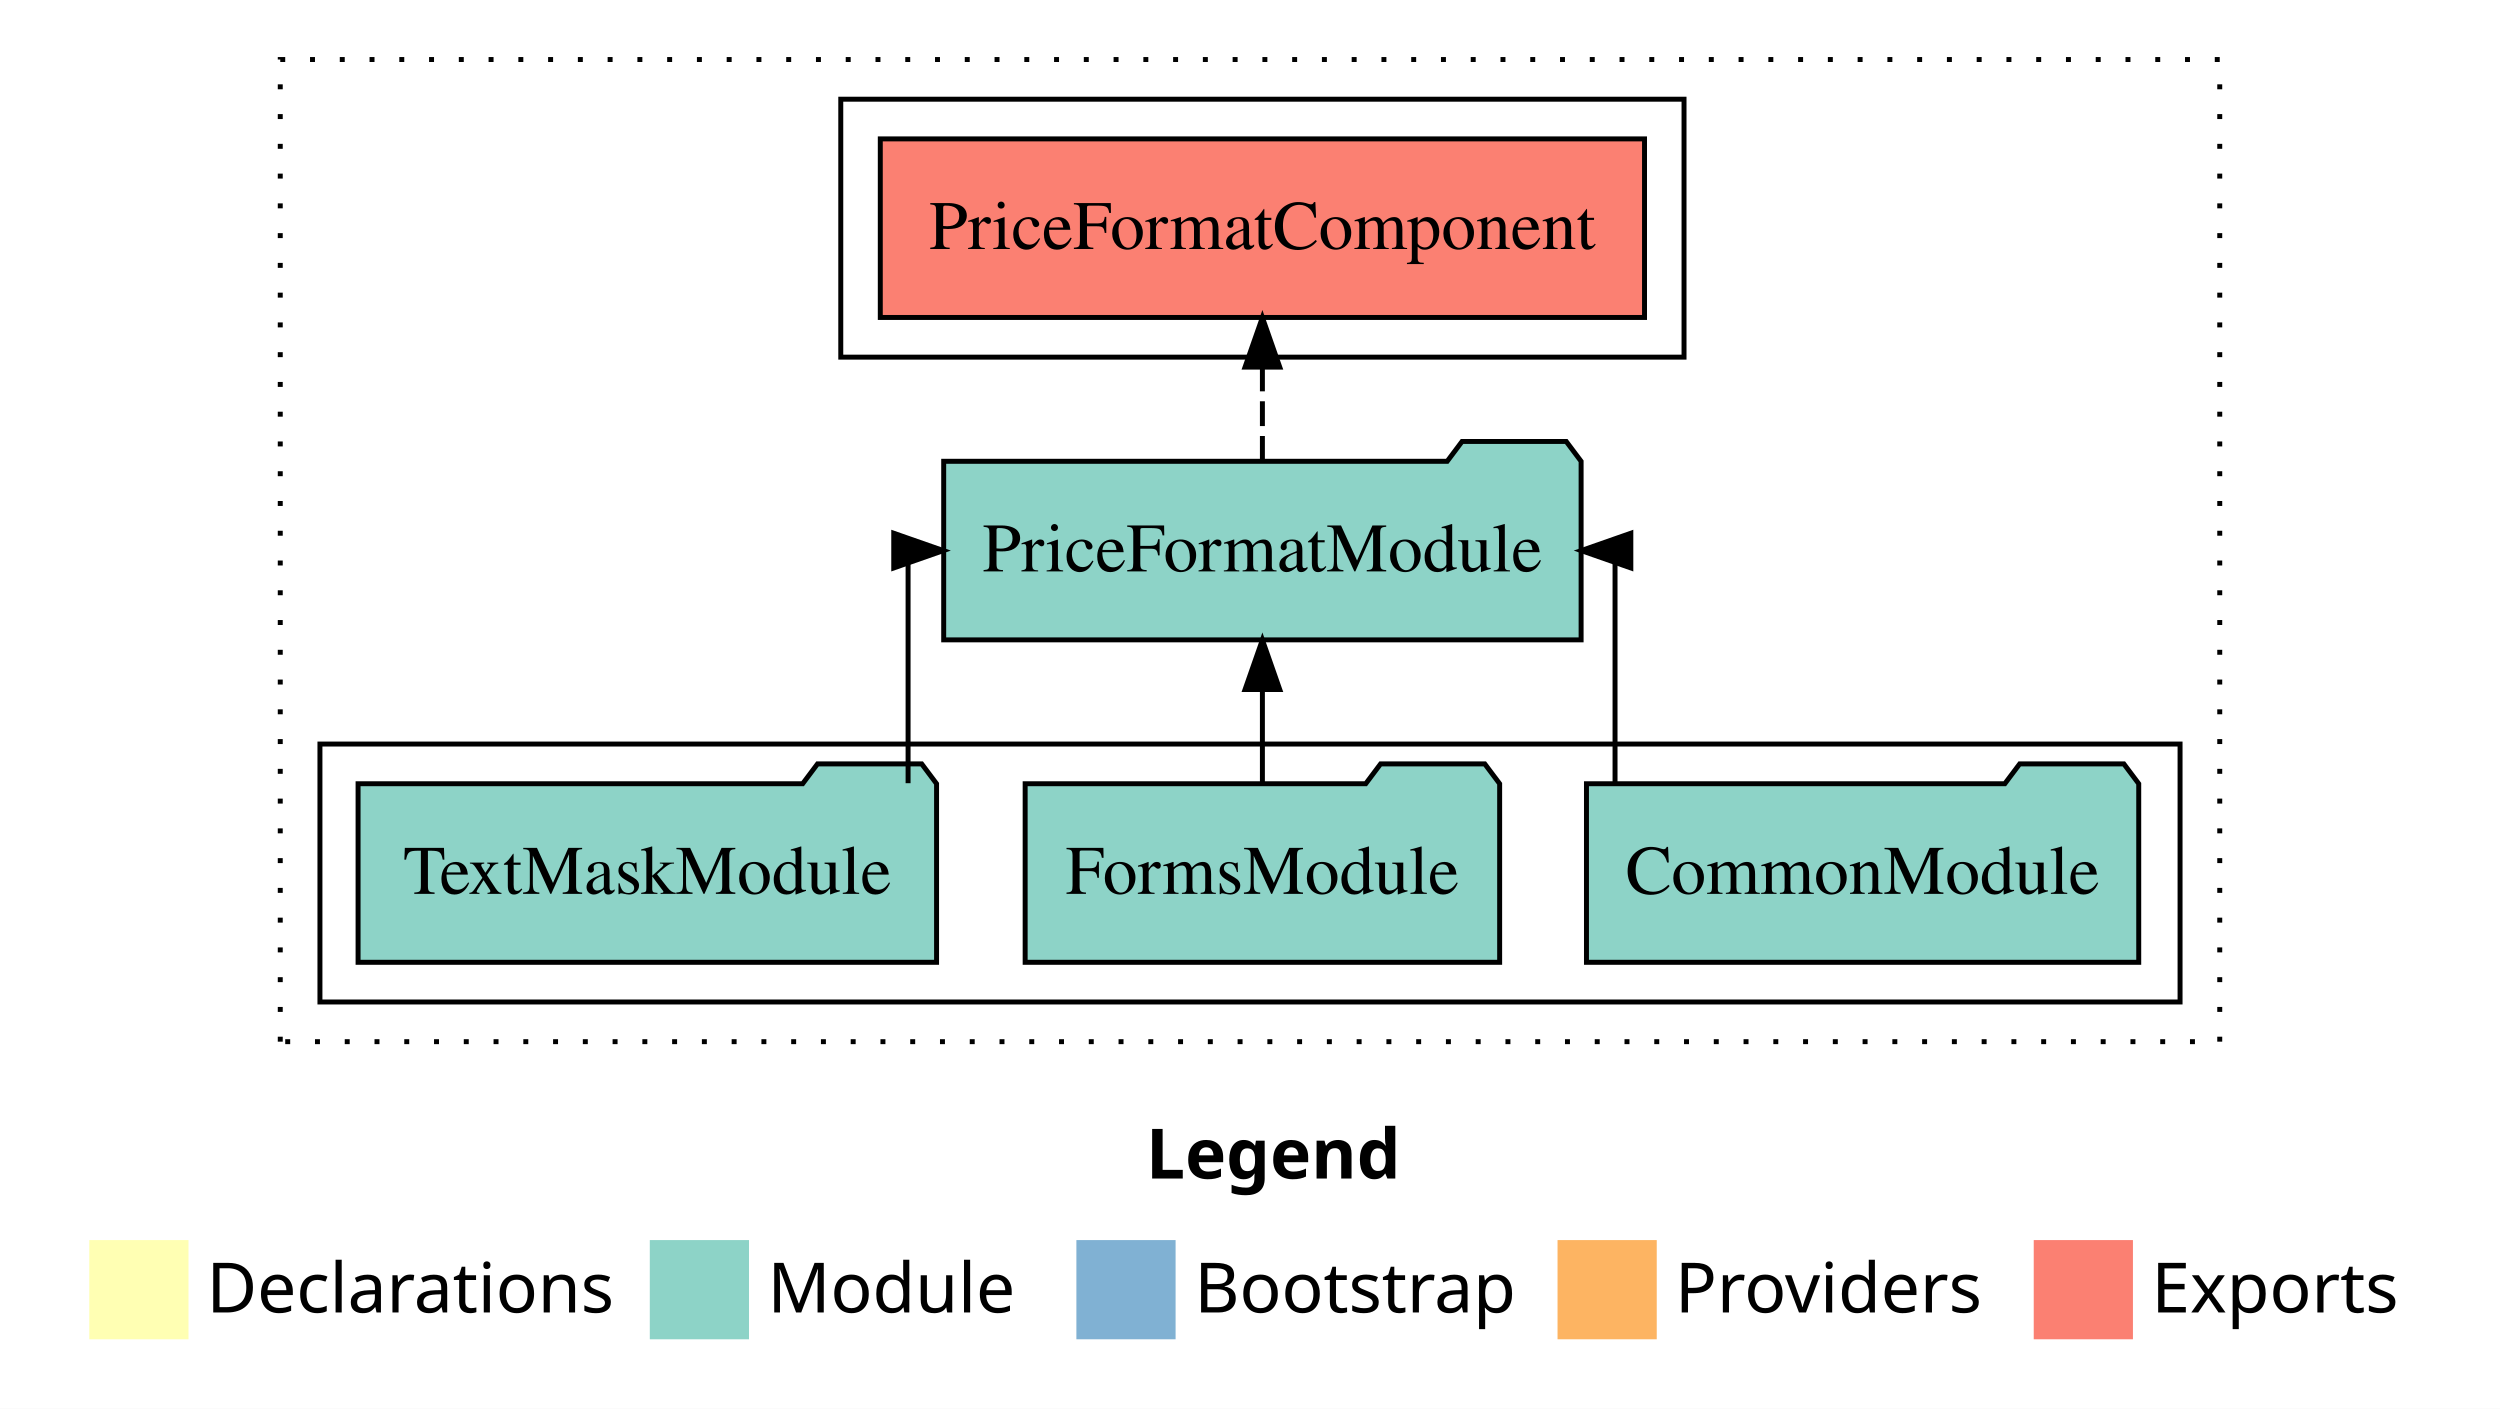
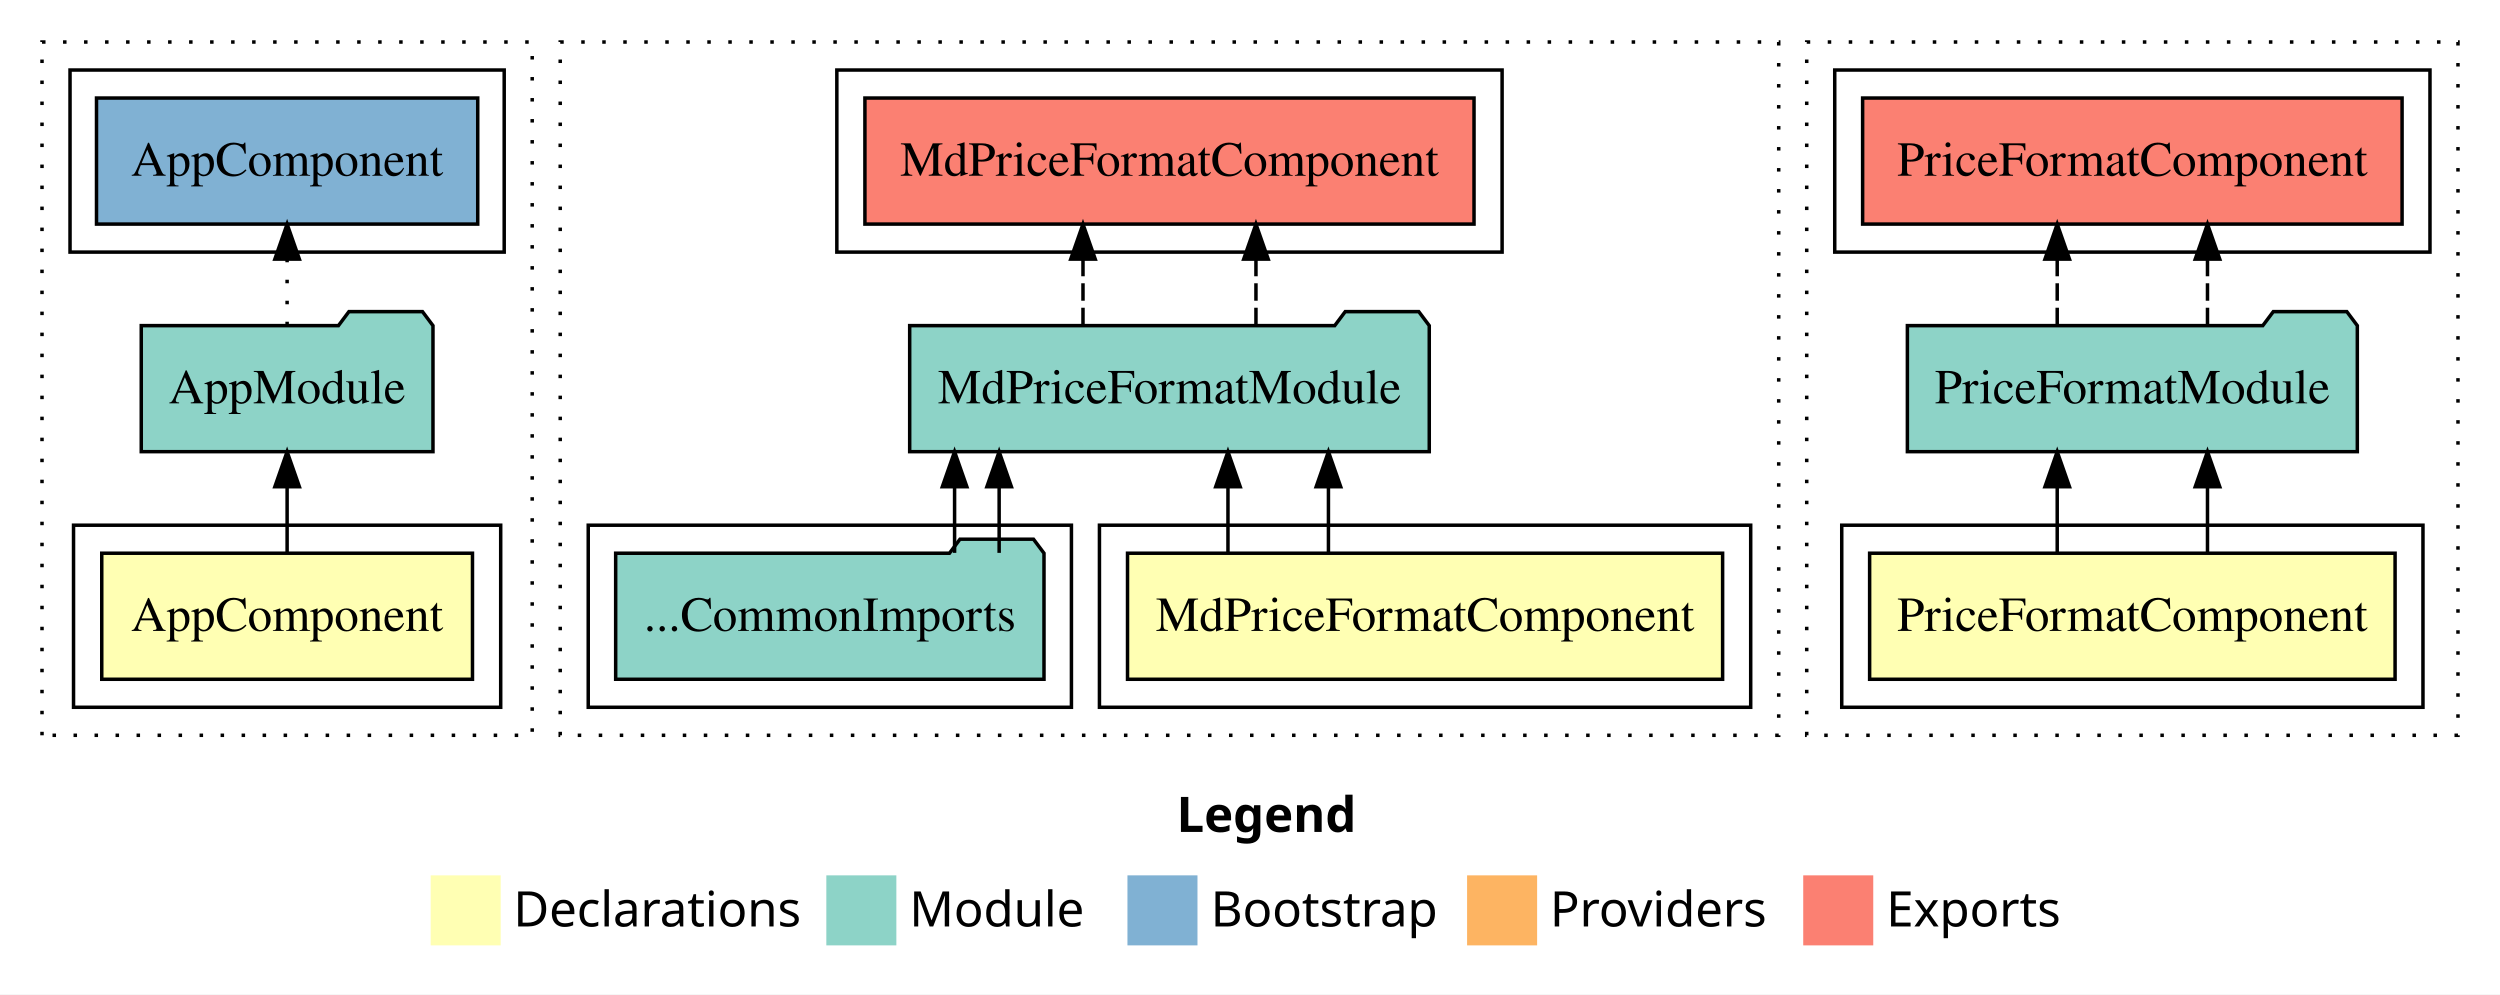
- <svg xmlns="http://www.w3.org/2000/svg" width="504pt" height="284pt" viewBox="0.00 0.00 504.00 284.00">
+ <svg xmlns="http://www.w3.org/2000/svg" width="714pt" height="284pt" viewBox="0.00 0.00 714.00 284.00">
  <g id="graph0" class="graph" transform="scale(1 1) rotate(0) translate(4 280)">
-     <polygon fill="#ffffff" stroke="transparent" points="-4,4 -4,-280 500,-280 500,4 -4,4" />
-     <text text-anchor="start" x="227.009" y="-42.4" font-family="sans-serif" font-weight="bold" font-size="14.00" fill="#000000">Legend</text>
-     <polygon fill="#ffffb3" stroke="transparent" points="14,-10 14,-30 34,-30 34,-10 14,-10" />
-     <text text-anchor="start" x="37.629" y="-15.4" font-family="sans-serif" font-size="14.00" fill="#000000">  Declarations</text>
-     <polygon fill="#8dd3c7" stroke="transparent" points="127,-10 127,-30 147,-30 147,-10 127,-10" />
-     <text text-anchor="start" x="150.725" y="-15.4" font-family="sans-serif" font-size="14.00" fill="#000000">  Module</text>
-     <polygon fill="#80b1d3" stroke="transparent" points="213,-10 213,-30 233,-30 233,-10 213,-10" />
-     <text text-anchor="start" x="236.781" y="-15.4" font-family="sans-serif" font-size="14.00" fill="#000000">  Bootstrap</text>
-     <polygon fill="#fdb462" stroke="transparent" points="310,-10 310,-30 330,-30 330,-10 310,-10" />
-     <text text-anchor="start" x="333.673" y="-15.4" font-family="sans-serif" font-size="14.00" fill="#000000">  Providers</text>
-     <polygon fill="#fb8072" stroke="transparent" points="406,-10 406,-30 426,-30 426,-10 406,-10" />
-     <text text-anchor="start" x="429.726" y="-15.4" font-family="sans-serif" font-size="14.00" fill="#000000">  Exports</text>
+     <polygon fill="#ffffff" stroke="transparent" points="-4,4 -4,-280 710,-280 710,4 -4,4" />
+     <text text-anchor="start" x="332.009" y="-42.4" font-family="sans-serif" font-weight="bold" font-size="14.00" fill="#000000">Legend</text>
+     <polygon fill="#ffffb3" stroke="transparent" points="119,-10 119,-30 139,-30 139,-10 119,-10" />
+     <text text-anchor="start" x="142.629" y="-15.4" font-family="sans-serif" font-size="14.00" fill="#000000">  Declarations</text>
+     <polygon fill="#8dd3c7" stroke="transparent" points="232,-10 232,-30 252,-30 252,-10 232,-10" />
+     <text text-anchor="start" x="255.725" y="-15.4" font-family="sans-serif" font-size="14.00" fill="#000000">  Module</text>
+     <polygon fill="#80b1d3" stroke="transparent" points="318,-10 318,-30 338,-30 338,-10 318,-10" />
+     <text text-anchor="start" x="341.781" y="-15.4" font-family="sans-serif" font-size="14.00" fill="#000000">  Bootstrap</text>
+     <polygon fill="#fdb462" stroke="transparent" points="415,-10 415,-30 435,-30 435,-10 415,-10" />
+     <text text-anchor="start" x="438.673" y="-15.4" font-family="sans-serif" font-size="14.00" fill="#000000">  Providers</text>
+     <polygon fill="#fb8072" stroke="transparent" points="511,-10 511,-30 531,-30 531,-10 511,-10" />
+     <text text-anchor="start" x="534.726" y="-15.4" font-family="sans-serif" font-size="14.00" fill="#000000">  Exports</text>
    <g id="clust1" class="cluster">
-       <polygon fill="none" stroke="#000000" stroke-dasharray="1,5" points="52.5,-70 52.5,-268 443.5,-268 443.5,-70 52.5,-70" />
+       <polygon fill="none" stroke="#000000" stroke-dasharray="1,5" points="8,-70 8,-268 148,-268 148,-70 8,-70" />
    </g>
-     <g id="clust3" class="cluster">
-       <polygon fill="none" stroke="#000000" points="60.5,-78 60.5,-130 435.5,-130 435.5,-78 60.5,-78" />
+     <g id="clust2" class="cluster">
+       <polygon fill="none" stroke="#000000" points="17,-78 17,-130 139,-130 139,-78 17,-78" />
    </g>
-     <g id="clust4" class="cluster">
-       <polygon fill="none" stroke="#000000" points="165.5,-208 165.5,-260 335.5,-260 335.5,-208 165.5,-208" />
+     <g id="clust6" class="cluster">
+       <polygon fill="none" stroke="#000000" points="16,-208 16,-260 140,-260 140,-208 16,-208" />
+     </g>
+     <g id="clust8" class="cluster">
+       <polygon fill="none" stroke="#000000" stroke-dasharray="1,5" points="156,-70 156,-268 504,-268 504,-70 156,-70" />
+     </g>
+     <g id="clust9" class="cluster">
+       <polygon fill="none" stroke="#000000" points="310,-78 310,-130 496,-130 496,-78 310,-78" />
+     </g>
+     <g id="clust11" class="cluster">
+       <polygon fill="none" stroke="#000000" points="164,-78 164,-130 302,-130 302,-78 164,-78" />
+     </g>
+     <g id="clust12" class="cluster">
+       <polygon fill="none" stroke="#000000" points="235,-208 235,-260 425,-260 425,-208 235,-208" />
+     </g>
+     <g id="clust15" class="cluster">
+       <polygon fill="none" stroke="#000000" stroke-dasharray="1,5" points="512,-70 512,-268 698,-268 698,-70 512,-70" />
+     </g>
+     <g id="clust16" class="cluster">
+       <polygon fill="none" stroke="#000000" points="522,-78 522,-130 688,-130 688,-78 522,-78" />
+     </g>
+     <g id="clust19" class="cluster">
+       <polygon fill="none" stroke="#000000" points="520,-208 520,-260 690,-260 690,-208 520,-208" />
    </g>
    <g id="node1" class="node">
-       <polygon fill="#8dd3c7" stroke="#000000" points="427.168,-122 424.168,-126 403.168,-126 400.168,-122 315.832,-122 315.832,-86 427.168,-86 427.168,-122" />
-       <text text-anchor="middle" x="371.5" y="-99.8" font-family="Times,serif" font-size="14.00" fill="#000000">CommonModule</text>
+       <polygon fill="#ffffb3" stroke="#000000" points="130.94,-122 25.06,-122 25.06,-86 130.94,-86 130.94,-122" />
+       <text text-anchor="middle" x="78" y="-99.8" font-family="Times,serif" font-size="14.00" fill="#000000">AppComponent</text>
+     </g>
+     <g id="node2" class="node">
+       <polygon fill="#8dd3c7" stroke="#000000" points="119.657,-187 116.657,-191 95.657,-191 92.657,-187 36.343,-187 36.343,-151 119.657,-151 119.657,-187" />
+       <text text-anchor="middle" x="78" y="-164.8" font-family="Times,serif" font-size="14.00" fill="#000000">AppModule</text>
+     </g>
+     <g id="edge1" class="edge">
+       <path fill="none" stroke="#000000" d="M78,-122.106C78,-122.106 78,-140.991 78,-140.991" />
+       <polygon fill="#000000" stroke="#000000" points="74.5,-140.991 78,-150.991 81.5,-140.991 74.5,-140.991" />
+     </g>
+     <g id="node3" class="node">
+       <polygon fill="#80b1d3" stroke="#000000" points="132.439,-252 23.561,-252 23.561,-216 132.439,-216 132.439,-252" />
+       <text text-anchor="middle" x="78" y="-229.8" font-family="Times,serif" font-size="14.00" fill="#000000">AppComponent </text>
+     </g>
+     <g id="edge2" class="edge">
+       <path fill="none" stroke="#000000" stroke-dasharray="1,5" d="M78,-187.106C78,-187.106 78,-205.991 78,-205.991" />
+       <polygon fill="#000000" stroke="#000000" points="74.5,-205.991 78,-215.991 81.5,-205.991 74.5,-205.991" />
    </g>
    <g id="node4" class="node">
-       <polygon fill="#8dd3c7" stroke="#000000" points="314.752,-187 311.752,-191 290.752,-191 287.752,-187 186.248,-187 186.248,-151 314.752,-151 314.752,-187" />
-       <text text-anchor="middle" x="250.5" y="-164.8" font-family="Times,serif" font-size="14.00" fill="#000000">PriceFormatModule</text>
+       <polygon fill="#ffffb3" stroke="#000000" points="487.979,-122 318.021,-122 318.021,-86 487.979,-86 487.979,-122" />
+       <text text-anchor="middle" x="403" y="-99.8" font-family="Times,serif" font-size="14.00" fill="#000000">MdPriceFormatComponent</text>
    </g>
-     <g id="edge1" class="edge">
-       <path fill="none" stroke="#000000" d="M321.592,-122.106C321.592,-141.339 321.592,-169 321.592,-169 321.592,-169 320.91,-169 320.91,-169" />
-       <polygon fill="#000000" stroke="#000000" points="324.775,-165.5 314.775,-169 324.775,-172.5 324.775,-165.5" />
-     </g>
-     <g id="node2" class="node">
-       <polygon fill="#8dd3c7" stroke="#000000" points="298.329,-122 295.329,-126 274.329,-126 271.329,-122 202.671,-122 202.671,-86 298.329,-86 298.329,-122" />
-       <text text-anchor="middle" x="250.5" y="-99.8" font-family="Times,serif" font-size="14.00" fill="#000000">FormsModule</text>
-     </g>
-     <g id="edge2" class="edge">
-       <path fill="none" stroke="#000000" d="M250.5,-122.106C250.5,-122.106 250.5,-140.991 250.5,-140.991" />
-       <polygon fill="#000000" stroke="#000000" points="247,-140.991 250.5,-150.991 254,-140.991 247,-140.991" />
-     </g>
-     <g id="node3" class="node">
-       <polygon fill="#8dd3c7" stroke="#000000" points="184.812,-122 181.812,-126 160.812,-126 157.812,-122 68.188,-122 68.188,-86 184.812,-86 184.812,-122" />
-       <text text-anchor="middle" x="126.5" y="-99.8" font-family="Times,serif" font-size="14.00" fill="#000000">TextMaskModule</text>
+     <g id="node5" class="node">
+       <polygon fill="#8dd3c7" stroke="#000000" points="404.197,-187 401.197,-191 380.197,-191 377.197,-187 255.804,-187 255.804,-151 404.197,-151 404.197,-187" />
+       <text text-anchor="middle" x="330" y="-164.8" font-family="Times,serif" font-size="14.00" fill="#000000">MdPriceFormatModule</text>
    </g>
    <g id="edge3" class="edge">
-       <path fill="none" stroke="#000000" d="M179.069,-122.106C179.069,-141.339 179.069,-169 179.069,-169 179.069,-169 179.78,-169 179.78,-169" />
-       <polygon fill="#000000" stroke="#000000" points="176.179,-172.5 186.179,-169 176.179,-165.5 176.179,-172.5" />
+       <path fill="none" stroke="#000000" d="M375.402,-122.106C375.402,-122.106 375.402,-140.991 375.402,-140.991" />
+       <polygon fill="#000000" stroke="#000000" points="371.902,-140.991 375.402,-150.991 378.902,-140.991 371.902,-140.991" />
    </g>
-     <g id="node5" class="node">
-       <polygon fill="#fb8072" stroke="#000000" points="327.534,-252 173.466,-252 173.466,-216 327.534,-216 327.534,-252" />
-       <text text-anchor="middle" x="250.5" y="-229.8" font-family="Times,serif" font-size="14.00" fill="#000000">PriceFormatComponent </text>
+     <g id="edge6" class="edge">
+       <path fill="none" stroke="#000000" d="M346.706,-122.106C346.706,-122.106 346.706,-140.991 346.706,-140.991" />
+       <polygon fill="#000000" stroke="#000000" points="343.207,-140.991 346.706,-150.991 350.207,-140.991 343.207,-140.991" />
+     </g>
+     <g id="node7" class="node">
+       <polygon fill="#fb8072" stroke="#000000" points="416.98,-252 243.02,-252 243.02,-216 416.98,-216 416.98,-252" />
+       <text text-anchor="middle" x="330" y="-229.8" font-family="Times,serif" font-size="14.00" fill="#000000">MdPriceFormatComponent </text>
+     </g>
+     <g id="edge5" class="edge">
+       <path fill="none" stroke="#000000" stroke-dasharray="5,2" d="M305.301,-187.106C305.301,-187.106 305.301,-205.991 305.301,-205.991" />
+       <polygon fill="#000000" stroke="#000000" points="301.801,-205.991 305.301,-215.991 308.801,-205.991 301.801,-205.991" />
+     </g>
+     <g id="edge8" class="edge">
+       <path fill="none" stroke="#000000" stroke-dasharray="5,2" d="M354.699,-187.106C354.699,-187.106 354.699,-205.991 354.699,-205.991" />
+       <polygon fill="#000000" stroke="#000000" points="351.2,-205.991 354.699,-215.991 358.2,-205.991 351.2,-205.991" />
+     </g>
+     <g id="node6" class="node">
+       <polygon fill="#8dd3c7" stroke="#000000" points="294.165,-122 291.165,-126 270.165,-126 267.165,-122 171.835,-122 171.835,-86 294.165,-86 294.165,-122" />
+       <text text-anchor="middle" x="233" y="-99.8" font-family="Times,serif" font-size="14.00" fill="#000000">...CommonImports</text>
    </g>
    <g id="edge4" class="edge">
-       <path fill="none" stroke="#000000" stroke-dasharray="5,2" d="M250.5,-187.106C250.5,-187.106 250.5,-205.991 250.5,-205.991" />
-       <polygon fill="#000000" stroke="#000000" points="247,-205.991 250.5,-215.991 254,-205.991 247,-205.991" />
+       <path fill="none" stroke="#000000" d="M268.629,-122.106C268.629,-122.106 268.629,-140.991 268.629,-140.991" />
+       <polygon fill="#000000" stroke="#000000" points="265.129,-140.991 268.629,-150.991 272.129,-140.991 265.129,-140.991" />
+     </g>
+     <g id="edge7" class="edge">
+       <path fill="none" stroke="#000000" d="M281.356,-122.106C281.356,-122.106 281.356,-140.991 281.356,-140.991" />
+       <polygon fill="#000000" stroke="#000000" points="277.856,-140.991 281.356,-150.991 284.856,-140.991 277.856,-140.991" />
+     </g>
+     <g id="node8" class="node">
+       <polygon fill="#ffffb3" stroke="#000000" points="680.035,-122 529.965,-122 529.965,-86 680.035,-86 680.035,-122" />
+       <text text-anchor="middle" x="605" y="-99.8" font-family="Times,serif" font-size="14.00" fill="#000000">PriceFormatComponent</text>
+     </g>
+     <g id="node9" class="node">
+       <polygon fill="#8dd3c7" stroke="#000000" points="669.252,-187 666.252,-191 645.252,-191 642.252,-187 540.748,-187 540.748,-151 669.252,-151 669.252,-187" />
+       <text text-anchor="middle" x="605" y="-164.8" font-family="Times,serif" font-size="14.00" fill="#000000">PriceFormatModule</text>
+     </g>
+     <g id="edge9" class="edge">
+       <path fill="none" stroke="#000000" d="M626.459,-122.106C626.459,-122.106 626.459,-140.991 626.459,-140.991" />
+       <polygon fill="#000000" stroke="#000000" points="622.959,-140.991 626.459,-150.991 629.959,-140.991 622.959,-140.991" />
+     </g>
+     <g id="edge11" class="edge">
+       <path fill="none" stroke="#000000" d="M583.541,-122.106C583.541,-122.106 583.541,-140.991 583.541,-140.991" />
+       <polygon fill="#000000" stroke="#000000" points="580.042,-140.991 583.541,-150.991 587.042,-140.991 580.042,-140.991" />
+     </g>
+     <g id="node10" class="node">
+       <polygon fill="#fb8072" stroke="#000000" points="682.034,-252 527.966,-252 527.966,-216 682.034,-216 682.034,-252" />
+       <text text-anchor="middle" x="605" y="-229.8" font-family="Times,serif" font-size="14.00" fill="#000000">PriceFormatComponent </text>
+     </g>
+     <g id="edge10" class="edge">
+       <path fill="none" stroke="#000000" stroke-dasharray="5,2" d="M583.541,-187.106C583.541,-187.106 583.541,-205.991 583.541,-205.991" />
+       <polygon fill="#000000" stroke="#000000" points="580.042,-205.991 583.541,-215.991 587.042,-205.991 580.042,-205.991" />
+     </g>
+     <g id="edge12" class="edge">
+       <path fill="none" stroke="#000000" stroke-dasharray="5,2" d="M626.459,-187.106C626.459,-187.106 626.459,-205.991 626.459,-205.991" />
+       <polygon fill="#000000" stroke="#000000" points="622.959,-205.991 626.459,-215.991 629.959,-205.991 622.959,-205.991" />
    </g>
  </g>
</svg>
